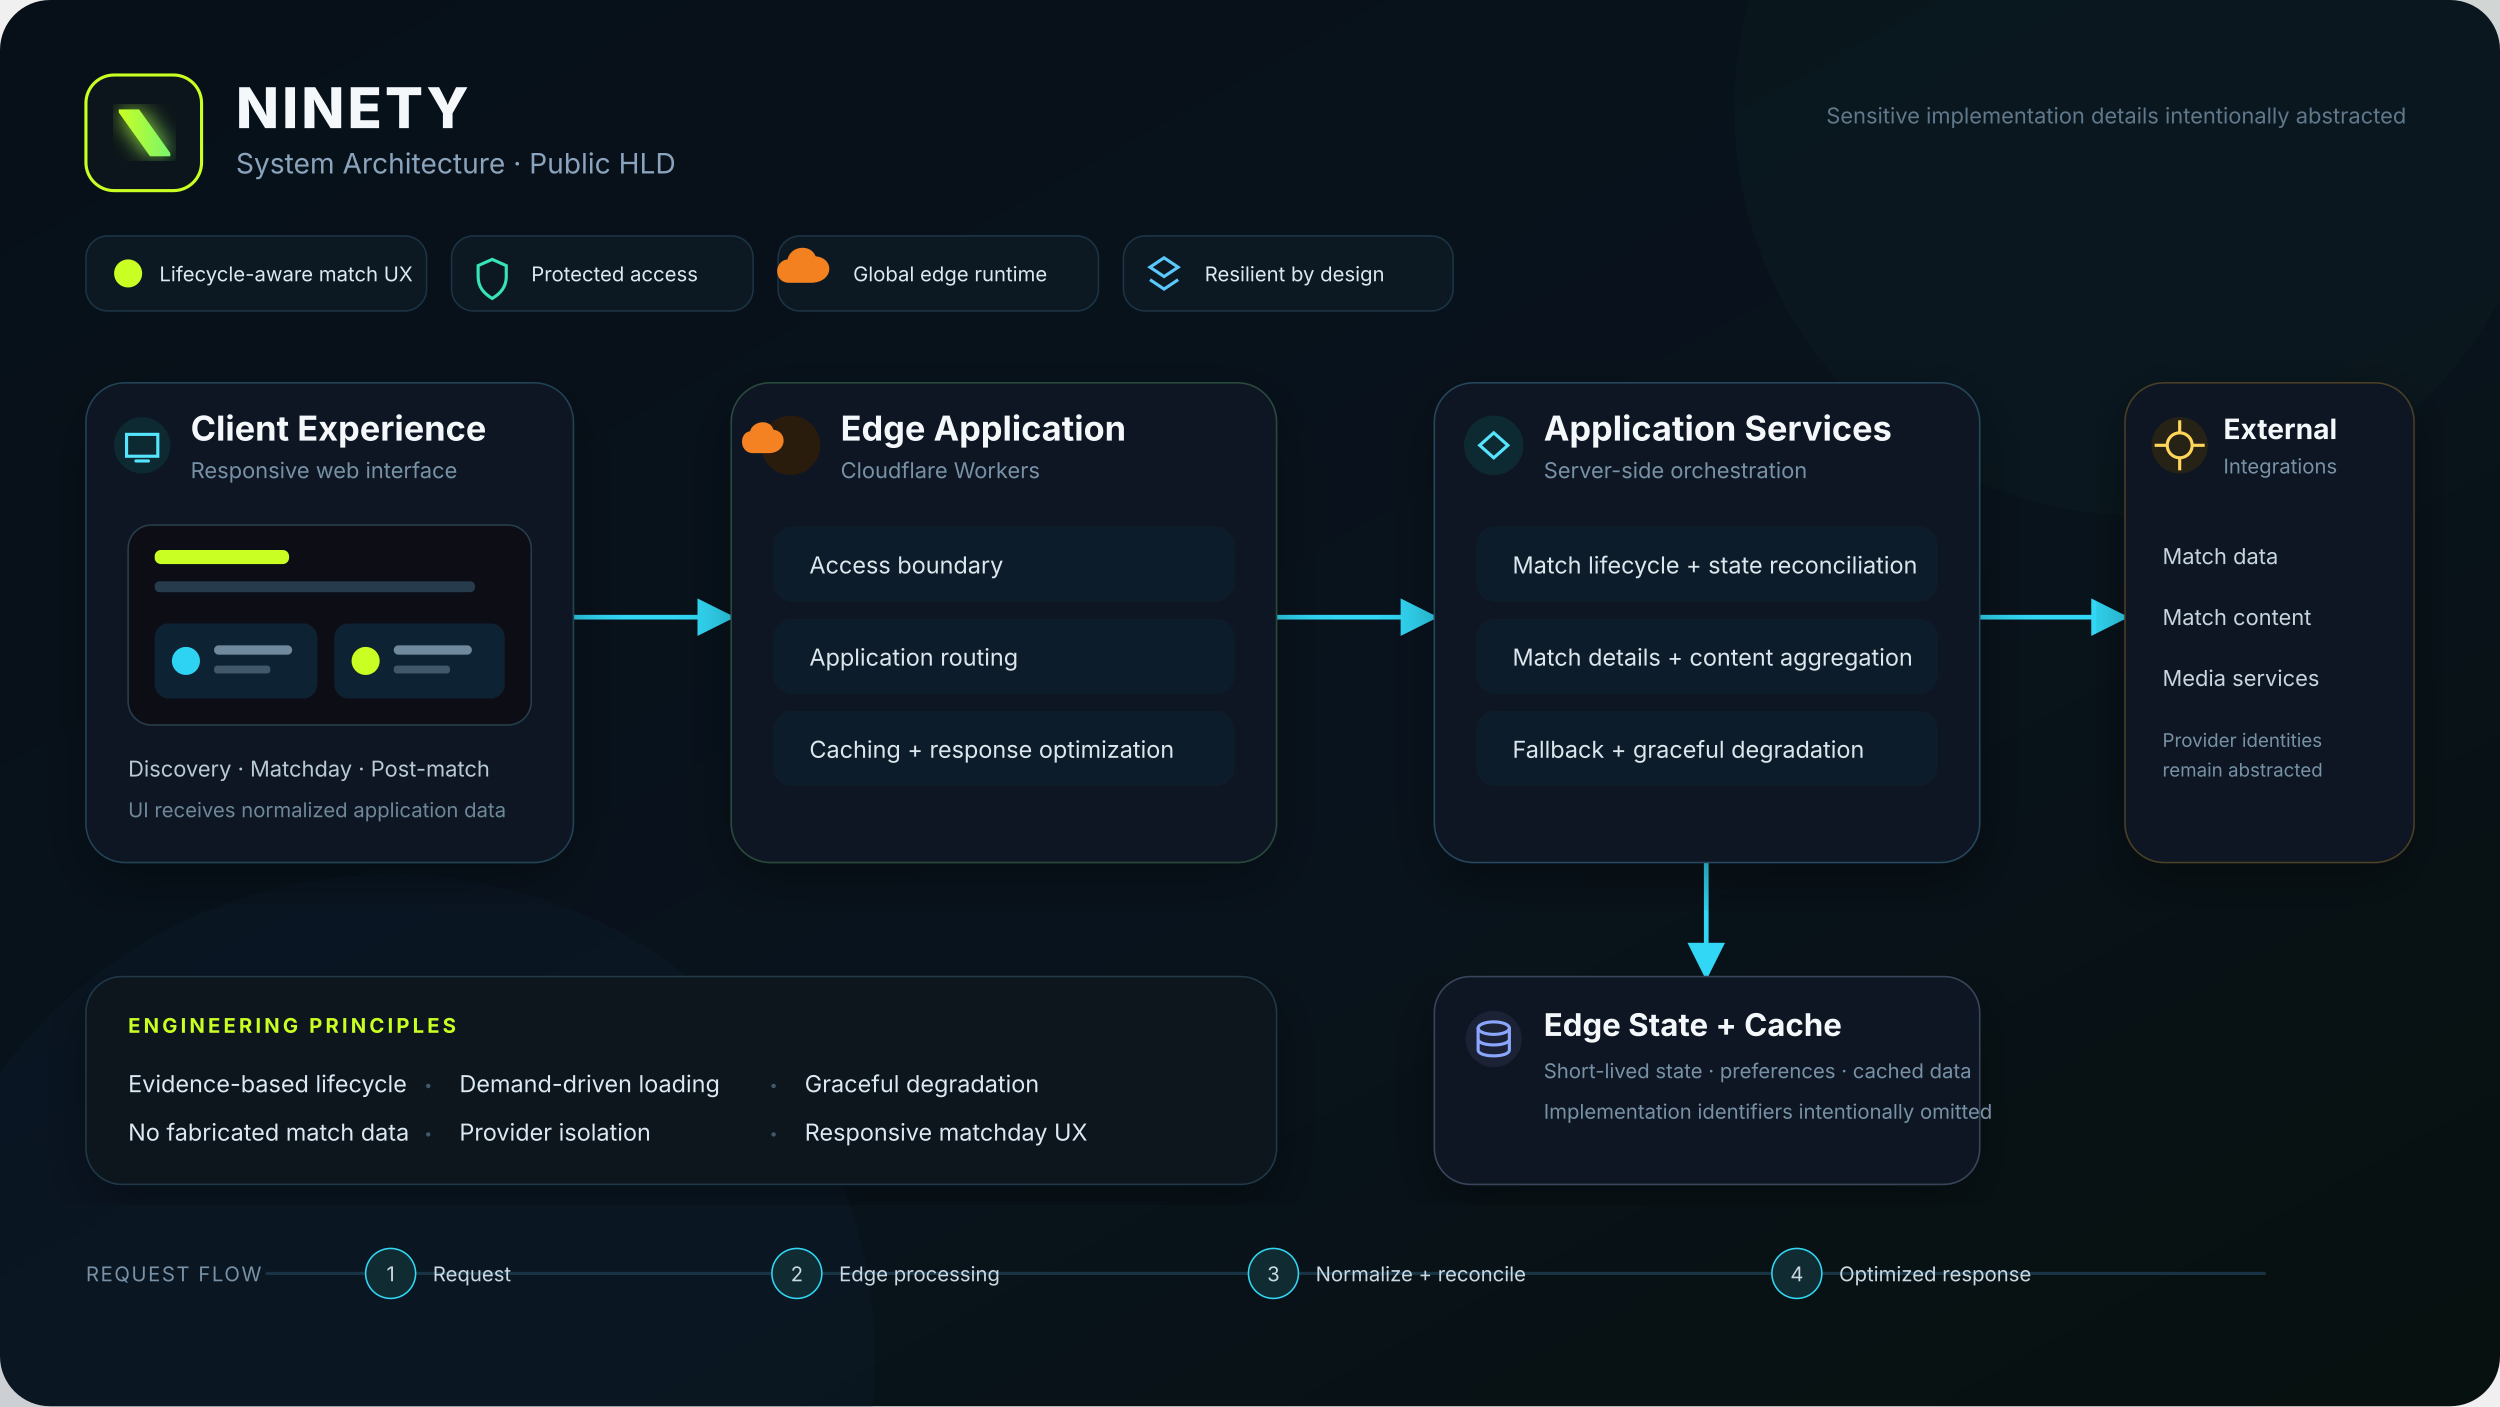
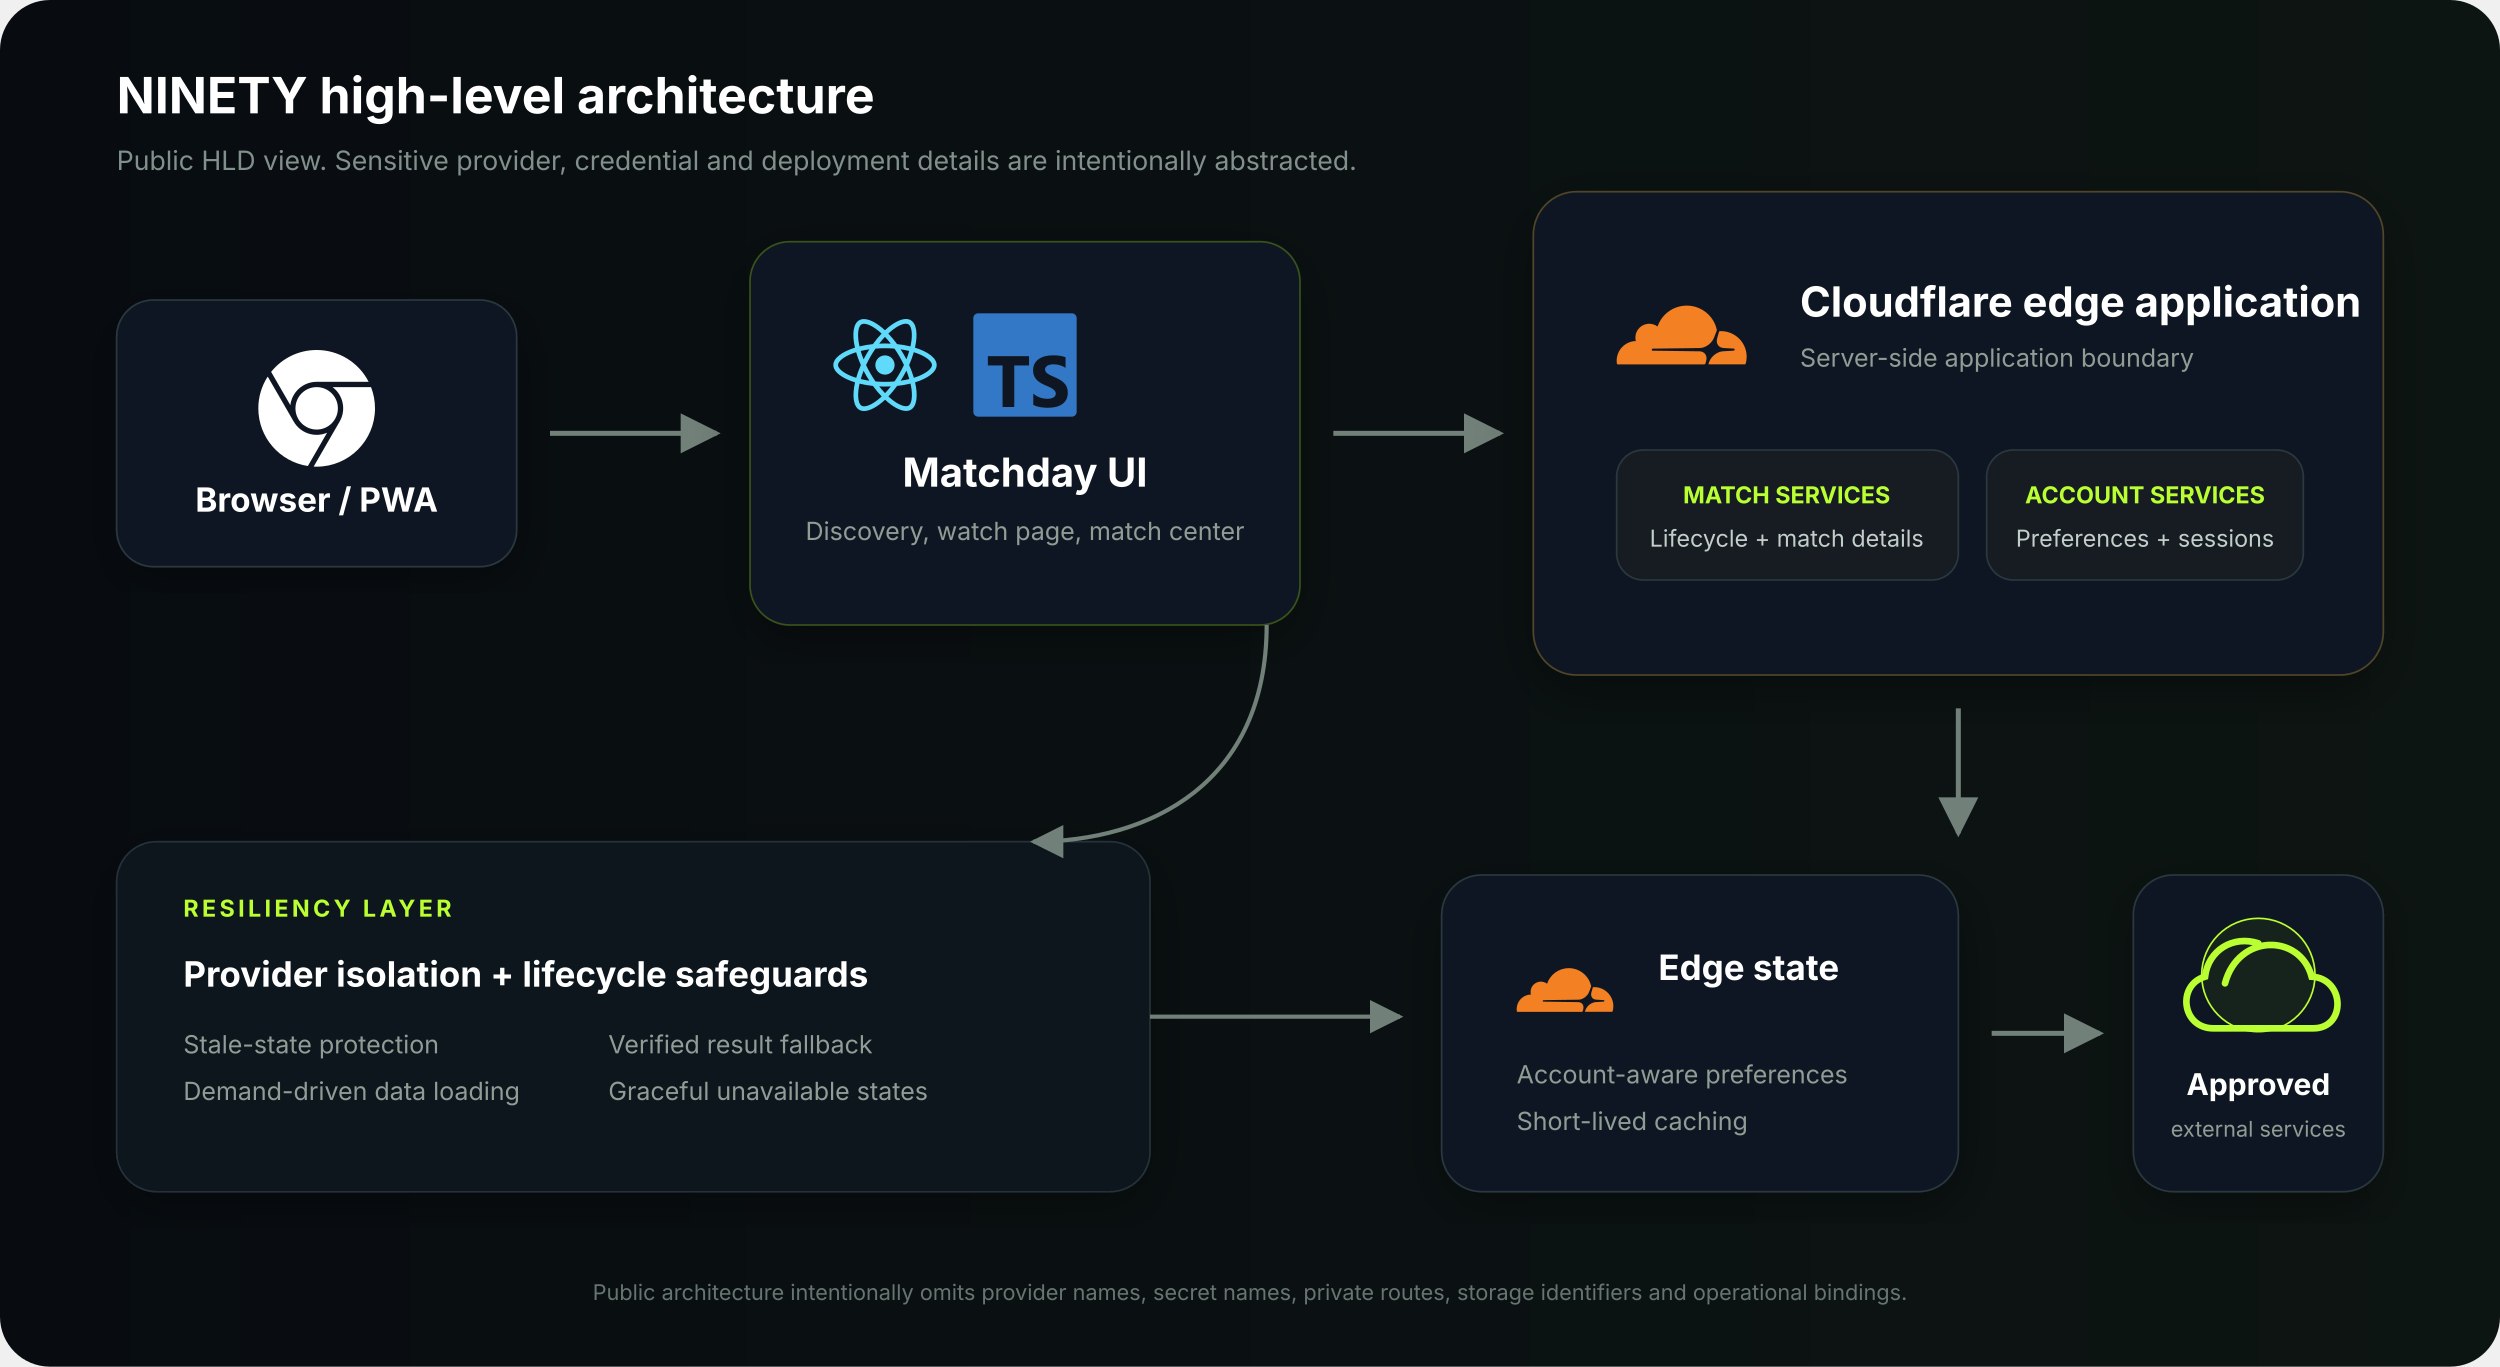
- <svg xmlns="http://www.w3.org/2000/svg" width="1600" height="900" viewBox="0 0 1600 900">
+ <svg xmlns="http://www.w3.org/2000/svg" width="1500" height="820" viewBox="0 0 1500 820">
  <defs>
-     <linearGradient id="bg" x1="0" y1="0" x2="1" y2="1">
-       <stop stop-color="#071018" />
-       <stop offset=".55" stop-color="#09131d" />
-       <stop offset="1" stop-color="#07110f" />
+     <linearGradient id="bg2" x1="0" x2="1">
+       <stop offset="0" stop-color="#080c11" />
+       <stop offset="1" stop-color="#0d1512" />
    </linearGradient>
-     <linearGradient id="lime" x1="0" x2="1">
-       <stop stop-color="#c9ff22" />
-       <stop offset="1" stop-color="#79f56d" />
-     </linearGradient>
-     <linearGradient id="blue" x1="0" x2="1">
-       <stop stop-color="#16d9ff" />
-       <stop offset="1" stop-color="#6b8cff" />
-     </linearGradient>
-     <filter id="glow">
-       <feGaussianBlur stdDeviation="7" result="b" />
-       <feMerge>
-         <feMergeNode in="b" />
-         <feMergeNode in="SourceGraphic" />
-       </feMerge>
+     <filter id="shadow2">
+       <feDropShadow dx="0" dy="10" stdDeviation="16" flood-color="#000" flood-opacity=".35" />
    </filter>
-     <filter id="shadow">
-       <feDropShadow dx="0" dy="12" stdDeviation="18" flood-opacity=".34" />
-     </filter>
-     <marker id="arrow" viewBox="0 0 10 10" refX="9" refY="5" markerWidth="8" markerHeight="8" orient="auto">
-       <path d="M0 0L10 5L0 10z" fill="#31d7f4" />
+     <marker id="arr2" viewBox="0 0 10 10" refX="9" refY="5" markerWidth="8" markerHeight="8" orient="auto">
+       <path d="M0 0L10 5L0 10z" fill="#718078" />
    </marker>
  </defs>
-   <rect width="1600" height="900" rx="32" fill="url(#bg)" />
-   <circle cx="1370" cy="70" r="260" fill="#12302b" opacity=".14" />
-   <circle cx="250" cy="870" r="310" fill="#0b2940" opacity=".16" />
-   <rect x="55" y="48" width="74" height="74" rx="18" fill="#0c151b" stroke="#c9ff22" stroke-width="2" />
-   <path d="M76 98V70h13l20 28V70h0v30H96L76 72v26z" fill="url(#lime)" filter="url(#glow)" />
-   <text x="151" y="82" fill="#f5f8fb" font-family="Inter,Arial,sans-serif" font-size="36" font-weight="800" letter-spacing="2">NINETY</text>
-   <text x="151" y="111" fill="#8ba4bd" font-family="Inter,Arial,sans-serif" font-size="18">System Architecture · Public HLD</text>
-   <text x="1540" y="79" text-anchor="end" fill="#60788c" font-family="Inter,Arial,sans-serif" font-size="14">Sensitive implementation details intentionally abstracted</text>
-   <g font-family="Inter,Arial,sans-serif" font-size="13" fill="#dce8f2">
-     <rect x="55" y="151" width="218" height="48" rx="14" fill="#0c1822" stroke="#1c3445" />
-     <circle cx="82" cy="175" r="9" fill="#c9ff22" />
-     <text x="102" y="180">Lifecycle-aware match UX</text>
-     <rect x="289" y="151" width="193" height="48" rx="14" fill="#0c1822" stroke="#1c3445" />
-     <path d="M315 166l9 4v7c0 7-4 11-9 14-5-3-9-7-9-14v-7z" fill="none" stroke="#36e4b5" stroke-width="2" />
-     <text x="340" y="180">Protected access</text>
-     <rect x="498" y="151" width="205" height="48" rx="14" fill="#0c1822" stroke="#1c3445" />
-     <path d="M520 181c14-1 14-16 2-17-3-8-16-7-18 2-9 1-9 15 1 15z" fill="#f48120" />
-     <text x="546" y="180">Global edge runtime</text>
-     <rect x="719" y="151" width="211" height="48" rx="14" fill="#0c1822" stroke="#1c3445" />
-     <path d="M745 165l9 6-9 6-9-6zM736 179l9 6 9-6" fill="none" stroke="#5ac8fa" stroke-width="2" />
-     <text x="771" y="180">Resilient by design</text>
+   <rect width="1500" height="820" rx="30" fill="url(#bg2)" />
+   <text x="70" y="68" fill="#fff" font-family="Inter,Arial,sans-serif" font-size="30" font-weight="700">NINETY high-level architecture</text>
+   <text x="70" y="102" fill="#81908a" font-family="Inter,Arial,sans-serif" font-size="16">Public HLD view. Sensitive provider, credential and deployment details are intentionally abstracted.</text>
+   <g filter="url(#shadow2)">
+     <rect x="70" y="180" width="240" height="160" rx="22" fill="#111820" stroke="#2b3740" />
+     <g transform="translate(155 210) scale(2.9167)">
+       <path fill="#ffffff" d="M12 0C8.21 0 4.831 1.757 2.632 4.501l3.953 6.848A5.454 5.454 0 0 1 12 6.545h10.691A12 12 0 0 0 12 0zM1.931 5.47A11.943 11.943 0 0 0 0 12c0 6.012 4.42 10.991 10.189 11.864l3.953-6.847a5.45 5.45 0 0 1-6.865-2.29zm13.342 2.166a5.446 5.446 0 0 1 1.45 7.09l.002.001h-.002l-5.344 9.257c.206.01.413.016.621.016 6.627 0 12-5.373 12-12 0-1.54-.29-3.011-.818-4.364zM12 16.364a4.364 4.364 0 1 1 0-8.728 4.364 4.364 0 0 1 0 8.728Z" />
+     </g>
+     <text x="190" y="307" text-anchor="middle" fill="#fff" font-family="Inter,Arial,sans-serif" font-size="20" font-weight="700">Browser / PWA</text>
  </g>
-   <path d="M367 395H468" stroke="#31d7f4" stroke-width="3" marker-end="url(#arrow)" />
-   <path d="M817 395H918" stroke="#31d7f4" stroke-width="3" marker-end="url(#arrow)" />
-   <path d="M1267 395H1360" stroke="#31d7f4" stroke-width="3" marker-end="url(#arrow)" />
-   <path d="M1092 551V625" stroke="#31d7f4" stroke-width="3" marker-end="url(#arrow)" />
-   <g filter="url(#shadow)">
-     <rect x="55" y="245" width="312" height="307" rx="25" fill="#0c1721" stroke="#234257" />
-     <circle cx="91" cy="285" r="18" fill="#102b32" />
-     <path d="M81 278h20v14H81zM87 295h8" fill="none" stroke="#55e5ff" stroke-width="2" stroke-linecap="round" />
-     <text x="122" y="282" fill="#f5f8fb" font-family="Inter,Arial,sans-serif" font-size="22" font-weight="700">Client Experience</text>
-     <text x="122" y="306" fill="#7891a6" font-family="Inter,Arial,sans-serif" font-size="14">Responsive web interface</text>
-     <rect x="82" y="336" width="258" height="128" rx="15" fill="#071018" stroke="#2a3d4b" />
-     <rect x="99" y="352" width="86" height="9" rx="4" fill="#c9ff22" />
-     <rect x="99" y="372" width="205" height="7" rx="3" fill="#263b4b" />
-     <rect x="99" y="399" width="104" height="48" rx="9" fill="#102230" />
-     <circle cx="119" cy="423" r="9" fill="#2fd2f2" />
-     <rect x="137" y="413" width="50" height="6" rx="3" fill="#70899d" />
-     <rect x="137" y="426" width="36" height="5" rx="2" fill="#40586b" />
-     <rect x="214" y="399" width="109" height="48" rx="9" fill="#102230" />
-     <circle cx="234" cy="423" r="9" fill="#c9ff22" />
-     <rect x="252" y="413" width="50" height="6" rx="3" fill="#70899d" />
-     <rect x="252" y="426" width="36" height="5" rx="2" fill="#40586b" />
-     <text x="82" y="497" fill="#b9c9d6" font-family="Inter,Arial,sans-serif" font-size="14">Discovery · Matchday · Post-match</text>
-     <text x="82" y="523" fill="#6f879a" font-family="Inter,Arial,sans-serif" font-size="13">UI receives normalized application data</text>
+   <path d="M330 260H430" stroke="#718078" stroke-width="3" marker-end="url(#arr2)" />
+   <g filter="url(#shadow2)">
+     <rect x="450" y="145" width="330" height="230" rx="24" fill="#101820" stroke="#38521f" />
+     <g transform="translate(500 188) scale(2.5833)">
+       <path fill="#61DAFB" d="M14.23 12.004a2.236 2.236 0 0 1-2.235 2.236 2.236 2.236 0 0 1-2.236-2.236 2.236 2.236 0 0 1 2.235-2.236 2.236 2.236 0 0 1 2.236 2.236zm2.648-10.69c-1.346 0-3.107.96-4.888 2.622-1.78-1.653-3.542-2.602-4.887-2.602-.41 0-.783.093-1.106.278-1.375.793-1.683 3.264-.973 6.365C1.98 8.917 0 10.42 0 12.004c0 1.59 1.99 3.097 5.043 4.03-.704 3.113-.39 5.588.988 6.38.32.187.69.275 1.102.275 1.345 0 3.107-.96 4.888-2.624 1.78 1.654 3.542 2.603 4.887 2.603.41 0 .783-.09 1.106-.275 1.374-.792 1.683-3.263.973-6.365C22.02 15.096 24 13.59 24 12.004c0-1.59-1.99-3.097-5.043-4.032.704-3.11.39-5.587-.988-6.38-.318-.184-.688-.277-1.092-.278zm-.005 1.09v.006c.225 0 .406.044.558.127.666.382.955 1.835.73 3.704-.054.46-.142.945-.25 1.44-.96-.236-2.006-.417-3.107-.534-.66-.905-1.345-1.727-2.035-2.447 1.592-1.48 3.087-2.292 4.105-2.295zm-9.77.02c1.012 0 2.514.808 4.11 2.28-.686.72-1.37 1.537-2.02 2.442-1.107.117-2.154.298-3.113.538-.112-.49-.195-.964-.254-1.42-.23-1.868.054-3.32.714-3.707.19-.09.4-.127.563-.132zm4.882 3.05c.455.468.91.992 1.36 1.564-.44-.02-.89-.034-1.345-.034-.46 0-.915.01-1.36.034.44-.572.895-1.096 1.345-1.565zM12 8.1c.74 0 1.477.034 2.202.093.406.582.802 1.203 1.183 1.86.372.64.71 1.29 1.018 1.946-.308.655-.646 1.31-1.013 1.95-.38.66-.773 1.288-1.18 1.87-.728.063-1.466.098-2.21.098-.74 0-1.477-.035-2.202-.093-.406-.582-.802-1.204-1.183-1.86-.372-.64-.71-1.29-1.018-1.946.303-.657.646-1.313 1.013-1.954.38-.66.773-1.286 1.18-1.868.728-.064 1.466-.098 2.21-.098zm-3.635.254c-.24.377-.48.763-.704 1.16-.225.39-.435.782-.635 1.174-.265-.656-.49-1.31-.676-1.947.64-.15 1.315-.283 2.015-.386zm7.26 0c.695.103 1.365.23 2.006.387-.18.632-.405 1.282-.66 1.933-.2-.39-.41-.783-.64-1.174-.225-.392-.465-.774-.705-1.146zm3.063.675c.484.15.944.317 1.375.498 1.732.74 2.852 1.708 2.852 2.476-.005.768-1.125 1.74-2.857 2.475-.42.18-.88.342-1.355.493-.28-.958-.646-1.956-1.1-2.98.45-1.017.81-2.01 1.085-2.964zm-13.395.004c.278.96.645 1.957 1.1 2.98-.45 1.017-.812 2.01-1.086 2.964-.484-.15-.944-.318-1.37-.5-1.732-.737-2.852-1.706-2.852-2.474 0-.768 1.12-1.742 2.852-2.476.42-.18.88-.342 1.356-.494zm11.678 4.28c.265.657.49 1.312.676 1.948-.64.157-1.316.29-2.016.39.24-.375.48-.762.705-1.158.225-.39.435-.788.636-1.18zm-9.945.02c.2.392.41.783.64 1.175.23.39.465.772.705 1.143-.695-.102-1.365-.23-2.006-.386.18-.63.406-1.282.66-1.933zM17.92 16.32c.112.493.2.968.254 1.423.23 1.868-.054 3.32-.714 3.708-.147.09-.338.128-.563.128-1.012 0-2.514-.807-4.11-2.28.686-.72 1.37-1.536 2.02-2.44 1.107-.118 2.154-.3 3.113-.54zm-11.83.01c.96.234 2.006.415 3.107.532.66.905 1.345 1.727 2.035 2.446-1.595 1.483-3.092 2.295-4.11 2.295-.22-.005-.406-.05-.553-.132-.666-.38-.955-1.834-.73-3.703.054-.46.142-.944.25-1.438zm4.56.64c.44.02.89.034 1.345.034.46 0 .915-.01 1.36-.034-.44.572-.895 1.095-1.345 1.565-.455-.47-.91-.993-1.36-1.565z" />
+     </g>
+     <g transform="translate(584 188) scale(2.5833)">
+       <path fill="#3178C6" d="M1.125 0C.502 0 0 .502 0 1.125v21.75C0 23.498.502 24 1.125 24h21.75c.623 0 1.125-.502 1.125-1.125V1.125C24 .502 23.498 0 22.875 0zm17.363 9.75c.612 0 1.154.037 1.627.111a6.38 6.38 0 0 1 1.306.34v2.458a3.95 3.95 0 0 0-.643-.361 5.093 5.093 0 0 0-.717-.26 5.453 5.453 0 0 0-1.426-.2c-.3 0-.573.028-.819.086a2.1 2.1 0 0 0-.623.242c-.17.104-.3.229-.393.374a.888.888 0 0 0-.14.49c0 .196.053.373.156.529.104.156.252.304.443.444s.423.276.696.41c.273.135.582.274.926.416.47.197.892.407 1.266.628.374.222.695.473.963.753.268.279.472.598.614.957.142.359.214.776.214 1.253 0 .657-.125 1.21-.373 1.656a3.033 3.033 0 0 1-1.012 1.085 4.38 4.38 0 0 1-1.487.596c-.566.12-1.163.18-1.79.18a9.916 9.916 0 0 1-1.84-.164 5.544 5.544 0 0 1-1.512-.493v-2.63a5.033 5.033 0 0 0 3.237 1.2c.333 0 .624-.03.872-.09.249-.06.456-.144.623-.25.166-.108.29-.234.373-.38a1.023 1.023 0 0 0-.074-1.089 2.12 2.12 0 0 0-.537-.5 5.597 5.597 0 0 0-.807-.444 27.72 27.72 0 0 0-1.007-.436c-.918-.383-1.602-.852-2.053-1.405-.45-.553-.676-1.222-.676-2.005 0-.614.123-1.141.369-1.582.246-.441.58-.804 1.004-1.089a4.494 4.494 0 0 1 1.47-.629 7.536 7.536 0 0 1 1.77-.201zm-15.113.188h9.563v2.166H9.506v9.646H6.789v-9.646H3.375z" />
+     </g>
+     <text x="615" y="292" text-anchor="middle" fill="#fff" font-family="Inter,Arial,sans-serif" font-size="24" font-weight="700">Matchday UI</text>
+     <text x="615" y="324" text-anchor="middle" fill="#8f9d97" font-family="Inter,Arial,sans-serif" font-size="15">Discovery, watch page, match center</text>
  </g>
-   <g filter="url(#shadow)">
-     <rect x="468" y="245" width="349" height="307" rx="25" fill="#0c1721" stroke="#2b4a3c" />
-     <circle cx="506" cy="285" r="19" fill="#2a1b10" />
-     <path d="M493 290c11-1 11-14 2-15-2-7-13-6-15 1-7 1-7 13 1 14z" fill="#f48120" />
-     <text x="538" y="282" fill="#f5f8fb" font-family="Inter,Arial,sans-serif" font-size="22" font-weight="700">Edge Application</text>
-     <text x="538" y="306" fill="#7891a6" font-family="Inter,Arial,sans-serif" font-size="14">Cloudflare Workers</text>
-     <rect x="495" y="337" width="295" height="48" rx="12" fill="#101f29" />
-     <text x="518" y="367" fill="#dbe6ee" font-family="Inter,Arial,sans-serif" font-size="15">Access boundary</text>
-     <rect x="495" y="396" width="295" height="48" rx="12" fill="#101f29" />
-     <text x="518" y="426" fill="#dbe6ee" font-family="Inter,Arial,sans-serif" font-size="15">Application routing</text>
-     <rect x="495" y="455" width="295" height="48" rx="12" fill="#101f29" />
-     <text x="518" y="485" fill="#dbe6ee" font-family="Inter,Arial,sans-serif" font-size="15">Caching + response optimization</text>
+   <path d="M800 260H900" stroke="#718078" stroke-width="3" marker-end="url(#arr2)" />
+   <g filter="url(#shadow2)">
+     <rect x="920" y="115" width="510" height="290" rx="26" fill="#101820" stroke="#514529" />
+     <g transform="translate(970 162) scale(3.25)">
+       <path fill="#F38020" d="M16.509 16.845c.147-.507.091-.971-.155-1.315-.225-.316-.605-.499-1.062-.52l-8.659-.112a.156.156 0 0 1-.133-.071c-.028-.042-.035-.099-.021-.155.028-.084.112-.148.204-.156l8.736-.112c1.035-.049 2.16-.887 2.554-1.914l.499-1.301c.021-.056.029-.113.015-.168-.562-2.546-2.835-4.445-5.55-4.445-2.504 0-4.628 1.618-5.388 3.861-.493-.366-1.119-.562-1.794-.499-1.203.119-2.167 1.083-2.286 2.286-.028.31-.007.613.064.894C1.568 13.171 0 14.775 0 16.752c0 .175.014.351.035.527.014.083.084.147.169.147h15.981c.091 0 .176-.065.203-.155l.12-.427zm2.757-5.563c-.077 0-.161 0-.238.011-.057 0-.105.042-.127.098l-.338 1.174c-.147.507-.092.971.154 1.316.226.316.606.498 1.062.519l1.844.113c.056 0 .105.026.133.07.028.043.035.107.021.156-.028.084-.113.148-.204.155l-1.921.112c-1.041.049-2.158.887-2.553 1.914l-.141.358c-.028.071.021.142.099.142h6.598c.077 0 .147-.049.169-.126.112-.408.176-.837.176-1.28 0-2.603-2.125-4.727-4.734-4.727" />
+     </g>
+     <text x="1080" y="190" fill="#fff" font-family="Inter,Arial,sans-serif" font-size="25" font-weight="700">Cloudflare edge application</text>
+     <text x="1080" y="220" fill="#8f9d97" font-family="Inter,Arial,sans-serif" font-size="15">Server-side application boundary</text>
+     <rect x="970" y="270" width="205" height="78" rx="16" fill="#141d24" stroke="#2b3740" />
+     <text x="1072" y="302" text-anchor="middle" fill="#baff32" font-family="Inter,Arial,sans-serif" font-size="14" font-weight="700">MATCH SERVICES</text>
+     <text x="1072" y="328" text-anchor="middle" fill="#c4cec9" font-family="Inter,Arial,sans-serif" font-size="14">Lifecycle + match details</text>
+     <rect x="1192" y="270" width="190" height="78" rx="16" fill="#141d24" stroke="#2b3740" />
+     <text x="1287" y="302" text-anchor="middle" fill="#baff32" font-family="Inter,Arial,sans-serif" font-size="14" font-weight="700">ACCOUNT SERVICES</text>
+     <text x="1287" y="328" text-anchor="middle" fill="#c4cec9" font-family="Inter,Arial,sans-serif" font-size="14">Preferences + sessions</text>
  </g>
-   <g filter="url(#shadow)">
-     <rect x="918" y="245" width="349" height="307" rx="25" fill="#0c1721" stroke="#27465c" />
-     <circle cx="956" cy="285" r="19" fill="#102b32" />
-     <path d="M947 285l9-8 9 8-9 8z" fill="none" stroke="#55e5ff" stroke-width="2" />
-     <text x="988" y="282" fill="#f5f8fb" font-family="Inter,Arial,sans-serif" font-size="22" font-weight="700">Application Services</text>
-     <text x="988" y="306" fill="#7891a6" font-family="Inter,Arial,sans-serif" font-size="14">Server-side orchestration</text>
-     <rect x="945" y="337" width="295" height="48" rx="12" fill="#101f29" />
-     <text x="968" y="367" fill="#dbe6ee" font-family="Inter,Arial,sans-serif" font-size="15">Match lifecycle + state reconciliation</text>
-     <rect x="945" y="396" width="295" height="48" rx="12" fill="#101f29" />
-     <text x="968" y="426" fill="#dbe6ee" font-family="Inter,Arial,sans-serif" font-size="15">Match details + content aggregation</text>
-     <rect x="945" y="455" width="295" height="48" rx="12" fill="#101f29" />
-     <text x="968" y="485" fill="#dbe6ee" font-family="Inter,Arial,sans-serif" font-size="15">Fallback + graceful degradation</text>
+   <path d="M1175 425V500" stroke="#718078" stroke-width="3" marker-end="url(#arr2)" />
+   <g filter="url(#shadow2)">
+     <rect x="865" y="525" width="310" height="190" rx="24" fill="#101820" stroke="#2b3740" />
+     <g transform="translate(910 565) scale(2.4167)">
+       <path fill="#F38020" d="M16.509 16.845c.147-.507.091-.971-.155-1.315-.225-.316-.605-.499-1.062-.52l-8.659-.112a.156.156 0 0 1-.133-.071c-.028-.042-.035-.099-.021-.155.028-.084.112-.148.204-.156l8.736-.112c1.035-.049 2.16-.887 2.554-1.914l.499-1.301c.021-.056.029-.113.015-.168-.562-2.546-2.835-4.445-5.55-4.445-2.504 0-4.628 1.618-5.388 3.861-.493-.366-1.119-.562-1.794-.499-1.203.119-2.167 1.083-2.286 2.286-.028.31-.007.613.064.894C1.568 13.171 0 14.775 0 16.752c0 .175.014.351.035.527.014.083.084.147.169.147h15.981c.091 0 .176-.065.203-.155l.12-.427zm2.757-5.563c-.077 0-.161 0-.238.011-.057 0-.105.042-.127.098l-.338 1.174c-.147.507-.092.971.154 1.316.226.316.606.498 1.062.519l1.844.113c.056 0 .105.026.133.07.028.043.035.107.021.156-.028.084-.113.148-.204.155l-1.921.112c-1.041.049-2.158.887-2.553 1.914l-.141.358c-.028.071.021.142.099.142h6.598c.077 0 .147-.049.169-.126.112-.408.176-.837.176-1.28 0-2.603-2.125-4.727-4.734-4.727" />
+     </g>
+     <text x="995" y="588" fill="#fff" font-family="Inter,Arial,sans-serif" font-size="21" font-weight="700">Edge state</text>
+     <text x="910" y="650" fill="#8f9d97" font-family="Inter,Arial,sans-serif" font-size="15">Account-aware preferences</text>
+     <text x="910" y="678" fill="#8f9d97" font-family="Inter,Arial,sans-serif" font-size="15">Short-lived caching</text>
  </g>
-   <g filter="url(#shadow)">
-     <rect x="1360" y="245" width="185" height="307" rx="25" fill="#0c1721" stroke="#4a3f28" />
-     <circle cx="1395" cy="285" r="18" fill="#272319" />
-     <circle cx="1395" cy="285" r="8" fill="none" stroke="#ffd65a" stroke-width="2" />
-     <path d="M1395 269v8M1395 293v8M1379 285h8M1403 285h8" stroke="#ffd65a" stroke-width="2" />
-     <text x="1423" y="281" fill="#f5f8fb" font-family="Inter,Arial,sans-serif" font-size="18" font-weight="700">External</text>
-     <text x="1423" y="303" fill="#7891a6" font-family="Inter,Arial,sans-serif" font-size="13">Integrations</text>
-     <text x="1384" y="361" fill="#c7d5df" font-family="Inter,Arial,sans-serif" font-size="14">Match data</text>
-     <text x="1384" y="400" fill="#c7d5df" font-family="Inter,Arial,sans-serif" font-size="14">Match content</text>
-     <text x="1384" y="439" fill="#c7d5df" font-family="Inter,Arial,sans-serif" font-size="14">Media services</text>
-     <text x="1384" y="478" fill="#7891a6" font-family="Inter,Arial,sans-serif" font-size="12">Provider identities</text>
-     <text x="1384" y="497" fill="#7891a6" font-family="Inter,Arial,sans-serif" font-size="12">remain abstracted</text>
+   <path d="M1195 620H1260" stroke="#718078" stroke-width="3" marker-end="url(#arr2)" />
+   <g filter="url(#shadow2)">
+     <rect x="1280" y="525" width="150" height="190" rx="24" fill="#101820" stroke="#2b3740" />
+     <circle cx="1355" cy="585" r="34" fill="#17211c" stroke="#baff32" />
+     <path d="M1335 590c8-30 45-30 52-4 20 1 21 31 1 31h-60c-19 0-22-26-5-31 2-16 17-25 32-20" fill="none" stroke="#baff32" stroke-width="4" stroke-linecap="round" />
+     <text x="1355" y="657" text-anchor="middle" fill="#fff" font-family="Inter,Arial,sans-serif" font-size="18" font-weight="700">Approved</text>
+     <text x="1355" y="682" text-anchor="middle" fill="#8f9d97" font-family="Inter,Arial,sans-serif" font-size="13">external services</text>
  </g>
-   <g filter="url(#shadow)">
-     <rect x="918" y="625" width="349" height="133" rx="23" fill="#0c1721" stroke="#39455a" />
-     <circle cx="956" cy="665" r="18" fill="#1c2134" />
-     <ellipse cx="956" cy="658" rx="10" ry="4" fill="none" stroke="#8ba6ff" stroke-width="2" />
-     <path d="M946 658v14c0 5 20 5 20 0v-14M946 665c0 5 20 5 20 0" fill="none" stroke="#8ba6ff" stroke-width="2" />
-     <text x="988" y="663" fill="#f5f8fb" font-family="Inter,Arial,sans-serif" font-size="20" font-weight="700">Edge State + Cache</text>
-     <text x="988" y="690" fill="#7891a6" font-family="Inter,Arial,sans-serif" font-size="13">Short-lived state · preferences · cached data</text>
-     <text x="988" y="716" fill="#7891a6" font-family="Inter,Arial,sans-serif" font-size="13">Implementation identifiers intentionally omitted</text>
+   <g filter="url(#shadow2)">
+     <rect x="70" y="505" width="620" height="210" rx="24" fill="#0e151b" stroke="#26323b" />
+     <text x="110" y="550" fill="#baff32" font-family="Inter,Arial,sans-serif" font-size="14" font-weight="700" letter-spacing="2">RESILIENCY LAYER</text>
+     <text x="110" y="592" fill="#fff" font-family="Inter,Arial,sans-serif" font-size="21" font-weight="700">Provider isolation + lifecycle safeguards</text>
+     <text x="110" y="632" fill="#8f9d97" font-family="Inter,Arial,sans-serif" font-size="15">Stale-state protection</text>
+     <text x="110" y="660" fill="#8f9d97" font-family="Inter,Arial,sans-serif" font-size="15">Demand-driven data loading</text>
+     <text x="365" y="632" fill="#8f9d97" font-family="Inter,Arial,sans-serif" font-size="15">Verified result fallback</text>
+     <text x="365" y="660" fill="#8f9d97" font-family="Inter,Arial,sans-serif" font-size="15">Graceful unavailable states</text>
  </g>
-   <g filter="url(#shadow)">
-     <rect x="55" y="625" width="762" height="133" rx="23" fill="#0b161e" stroke="#203847" />
-     <text x="82" y="661" fill="#c9ff22" font-family="Inter,Arial,sans-serif" font-size="13" font-weight="700" letter-spacing="2">ENGINEERING PRINCIPLES</text>
-     <text x="82" y="699" fill="#dce8f2" font-family="Inter,Arial,sans-serif" font-size="15">Evidence-based lifecycle</text>
-     <text x="272" y="699" fill="#3f596b">•</text>
-     <text x="294" y="699" fill="#dce8f2" font-family="Inter,Arial,sans-serif" font-size="15">Demand-driven loading</text>
-     <text x="493" y="699" fill="#3f596b">•</text>
-     <text x="515" y="699" fill="#dce8f2" font-family="Inter,Arial,sans-serif" font-size="15">Graceful degradation</text>
-     <text x="82" y="730" fill="#dce8f2" font-family="Inter,Arial,sans-serif" font-size="15">No fabricated match data</text>
-     <text x="272" y="730" fill="#3f596b">•</text>
-     <text x="294" y="730" fill="#dce8f2" font-family="Inter,Arial,sans-serif" font-size="15">Provider isolation</text>
-     <text x="493" y="730" fill="#3f596b">•</text>
-     <text x="515" y="730" fill="#dce8f2" font-family="Inter,Arial,sans-serif" font-size="15">Responsive matchday UX</text>
-   </g>
-   <text x="55" y="820" fill="#7891a6" font-family="Inter,Arial,sans-serif" font-size="13" letter-spacing="1">REQUEST FLOW</text>
-   <path d="M170 815H1450" stroke="#183444" stroke-width="2" />
-   <g font-family="Inter,Arial,sans-serif" font-size="13" fill="#c9d8e3">
-     <circle cx="250" cy="815" r="16" fill="#102b32" stroke="#31d7f4" />
-     <text x="250" y="820" text-anchor="middle">1</text>
-     <text x="277" y="820">Request</text>
-     <circle cx="510" cy="815" r="16" fill="#102b32" stroke="#31d7f4" />
-     <text x="510" y="820" text-anchor="middle">2</text>
-     <text x="537" y="820">Edge processing</text>
-     <circle cx="815" cy="815" r="16" fill="#102b32" stroke="#31d7f4" />
-     <text x="815" y="820" text-anchor="middle">3</text>
-     <text x="842" y="820">Normalize + reconcile</text>
-     <circle cx="1150" cy="815" r="16" fill="#102b32" stroke="#31d7f4" />
-     <text x="1150" y="820" text-anchor="middle">4</text>
-     <text x="1177" y="820">Optimized response</text>
-   </g>
+   <path d="M760 375C760 470 690 505 620 505" stroke="#718078" stroke-width="2.5" fill="none" marker-end="url(#arr2)" />
+   <path d="M690 610H840" stroke="#718078" stroke-width="2.5" marker-end="url(#arr2)" />
+   <text x="750" y="780" text-anchor="middle" fill="#66756f" font-family="Inter,Arial,sans-serif" font-size="13">Public architecture intentionally omits provider names, secret names, private routes, storage identifiers and operational bindings.</text>
</svg>
